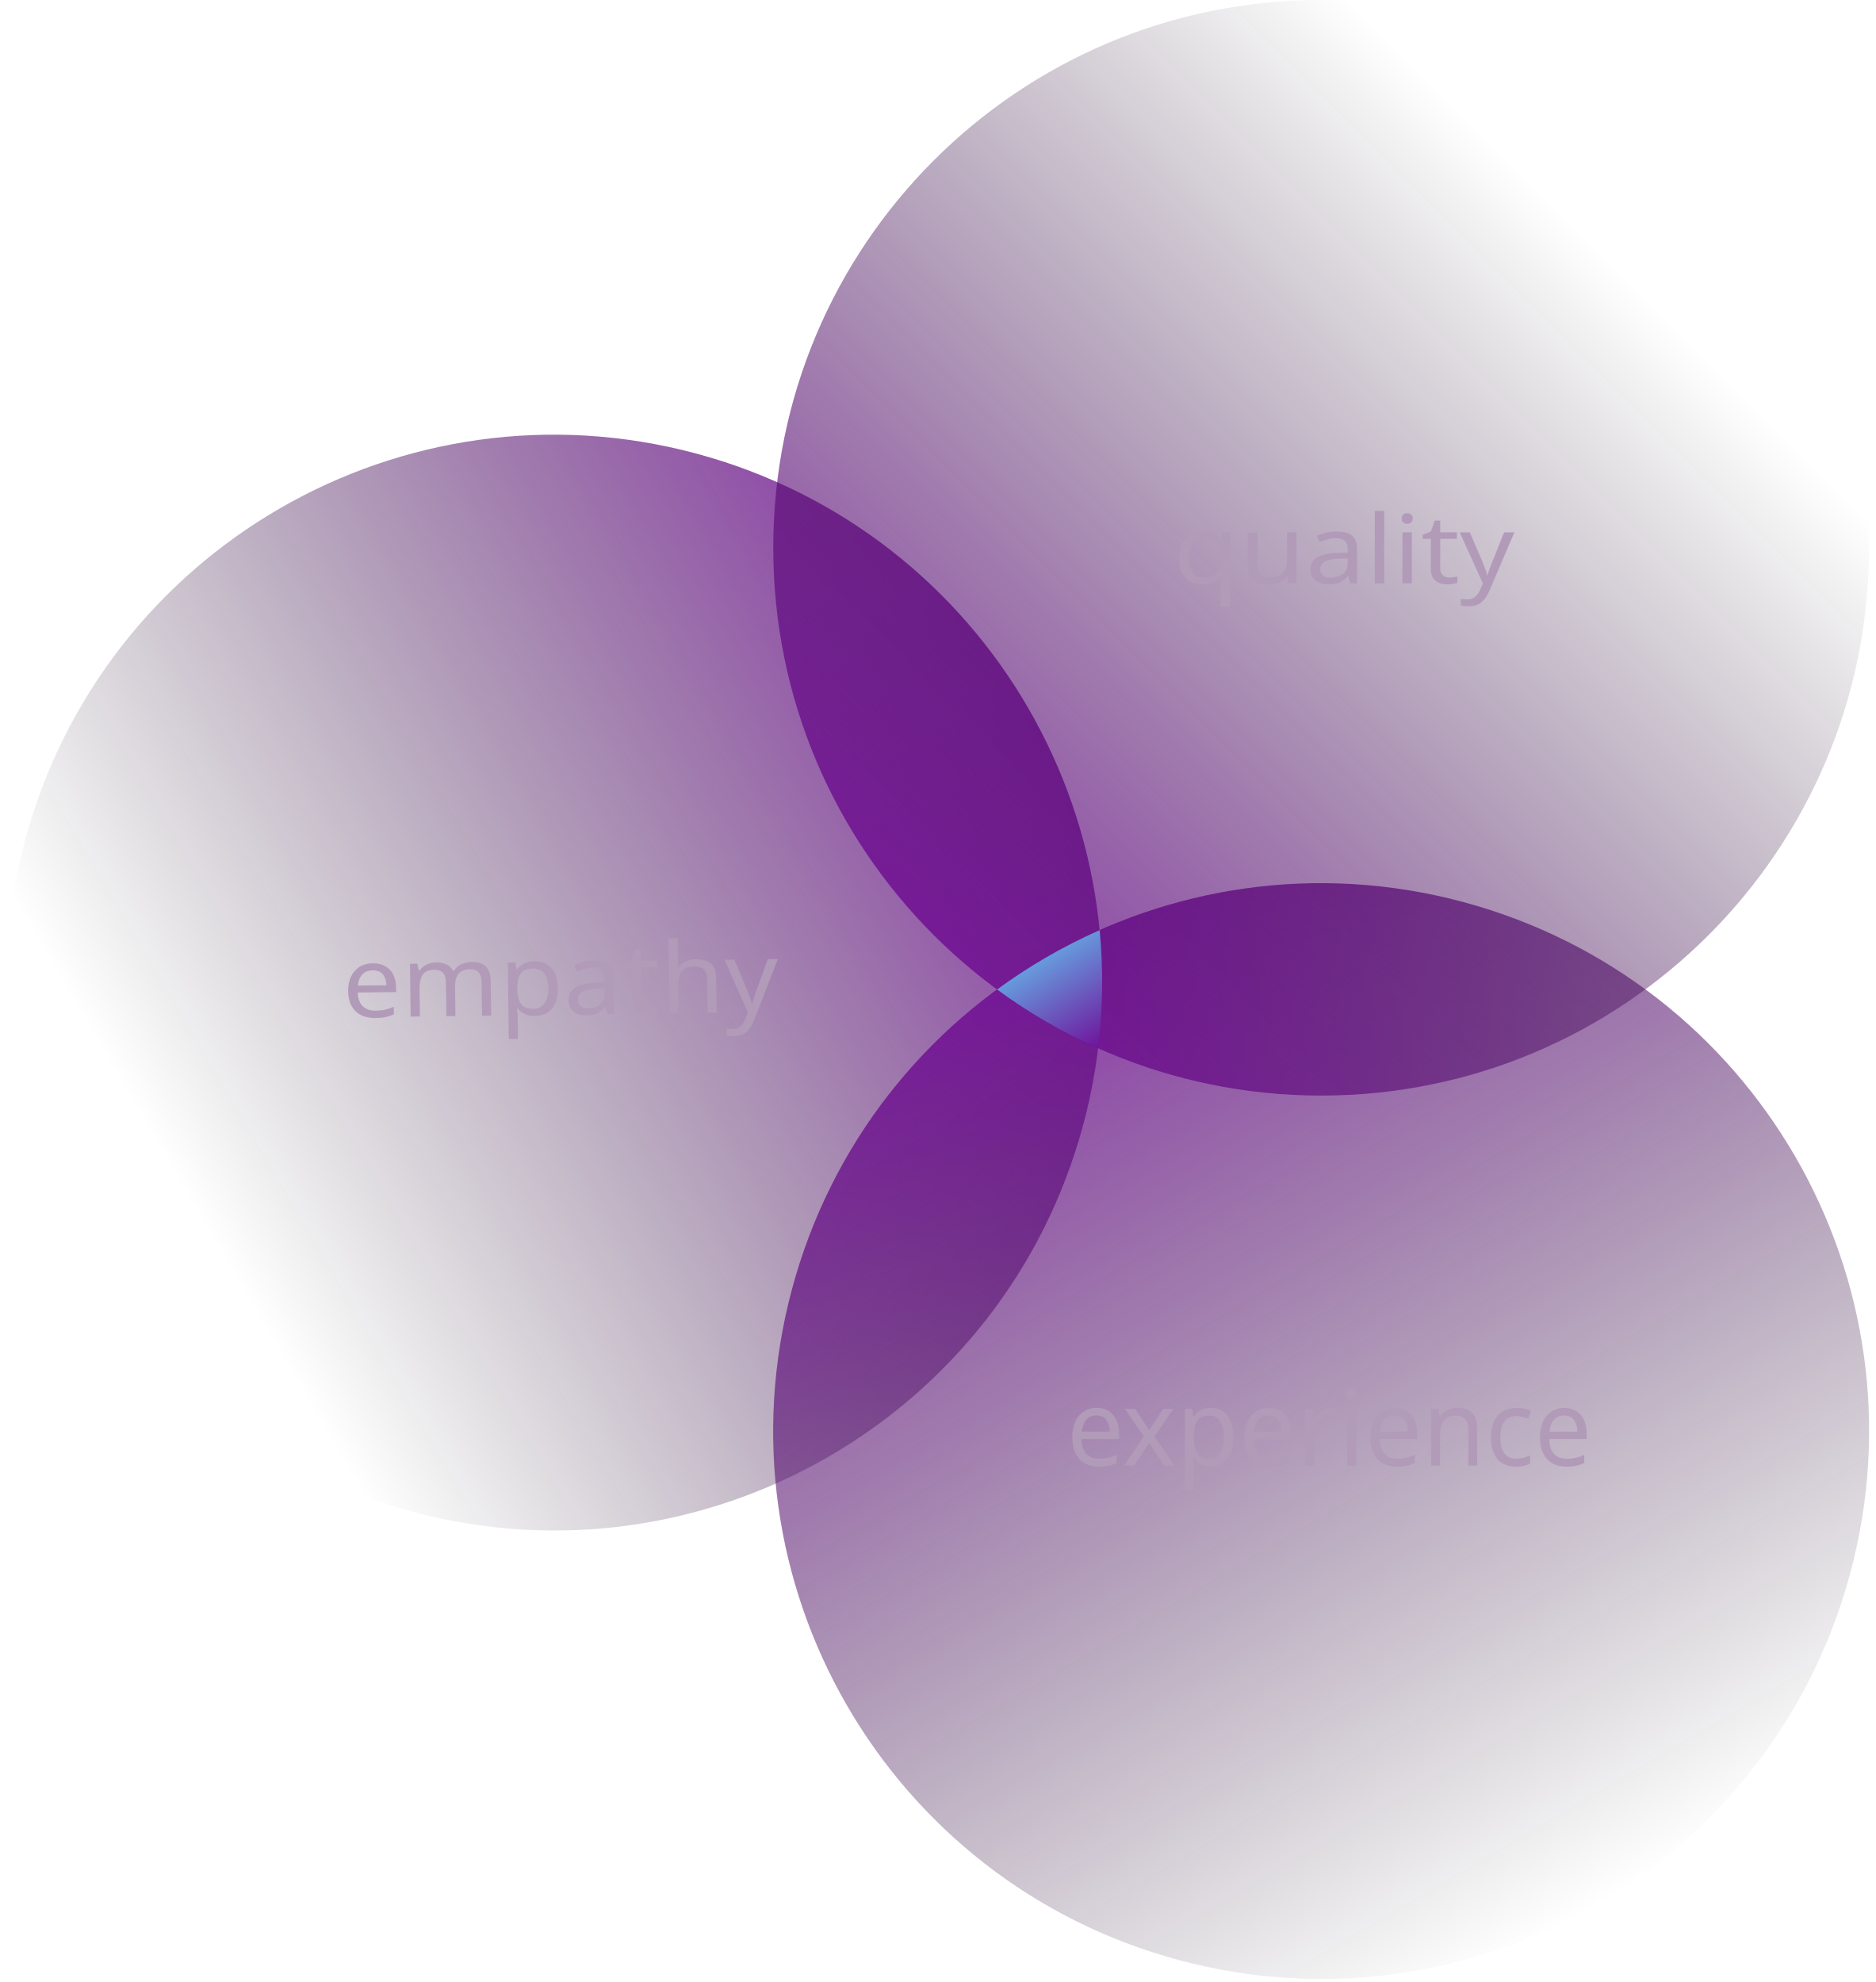
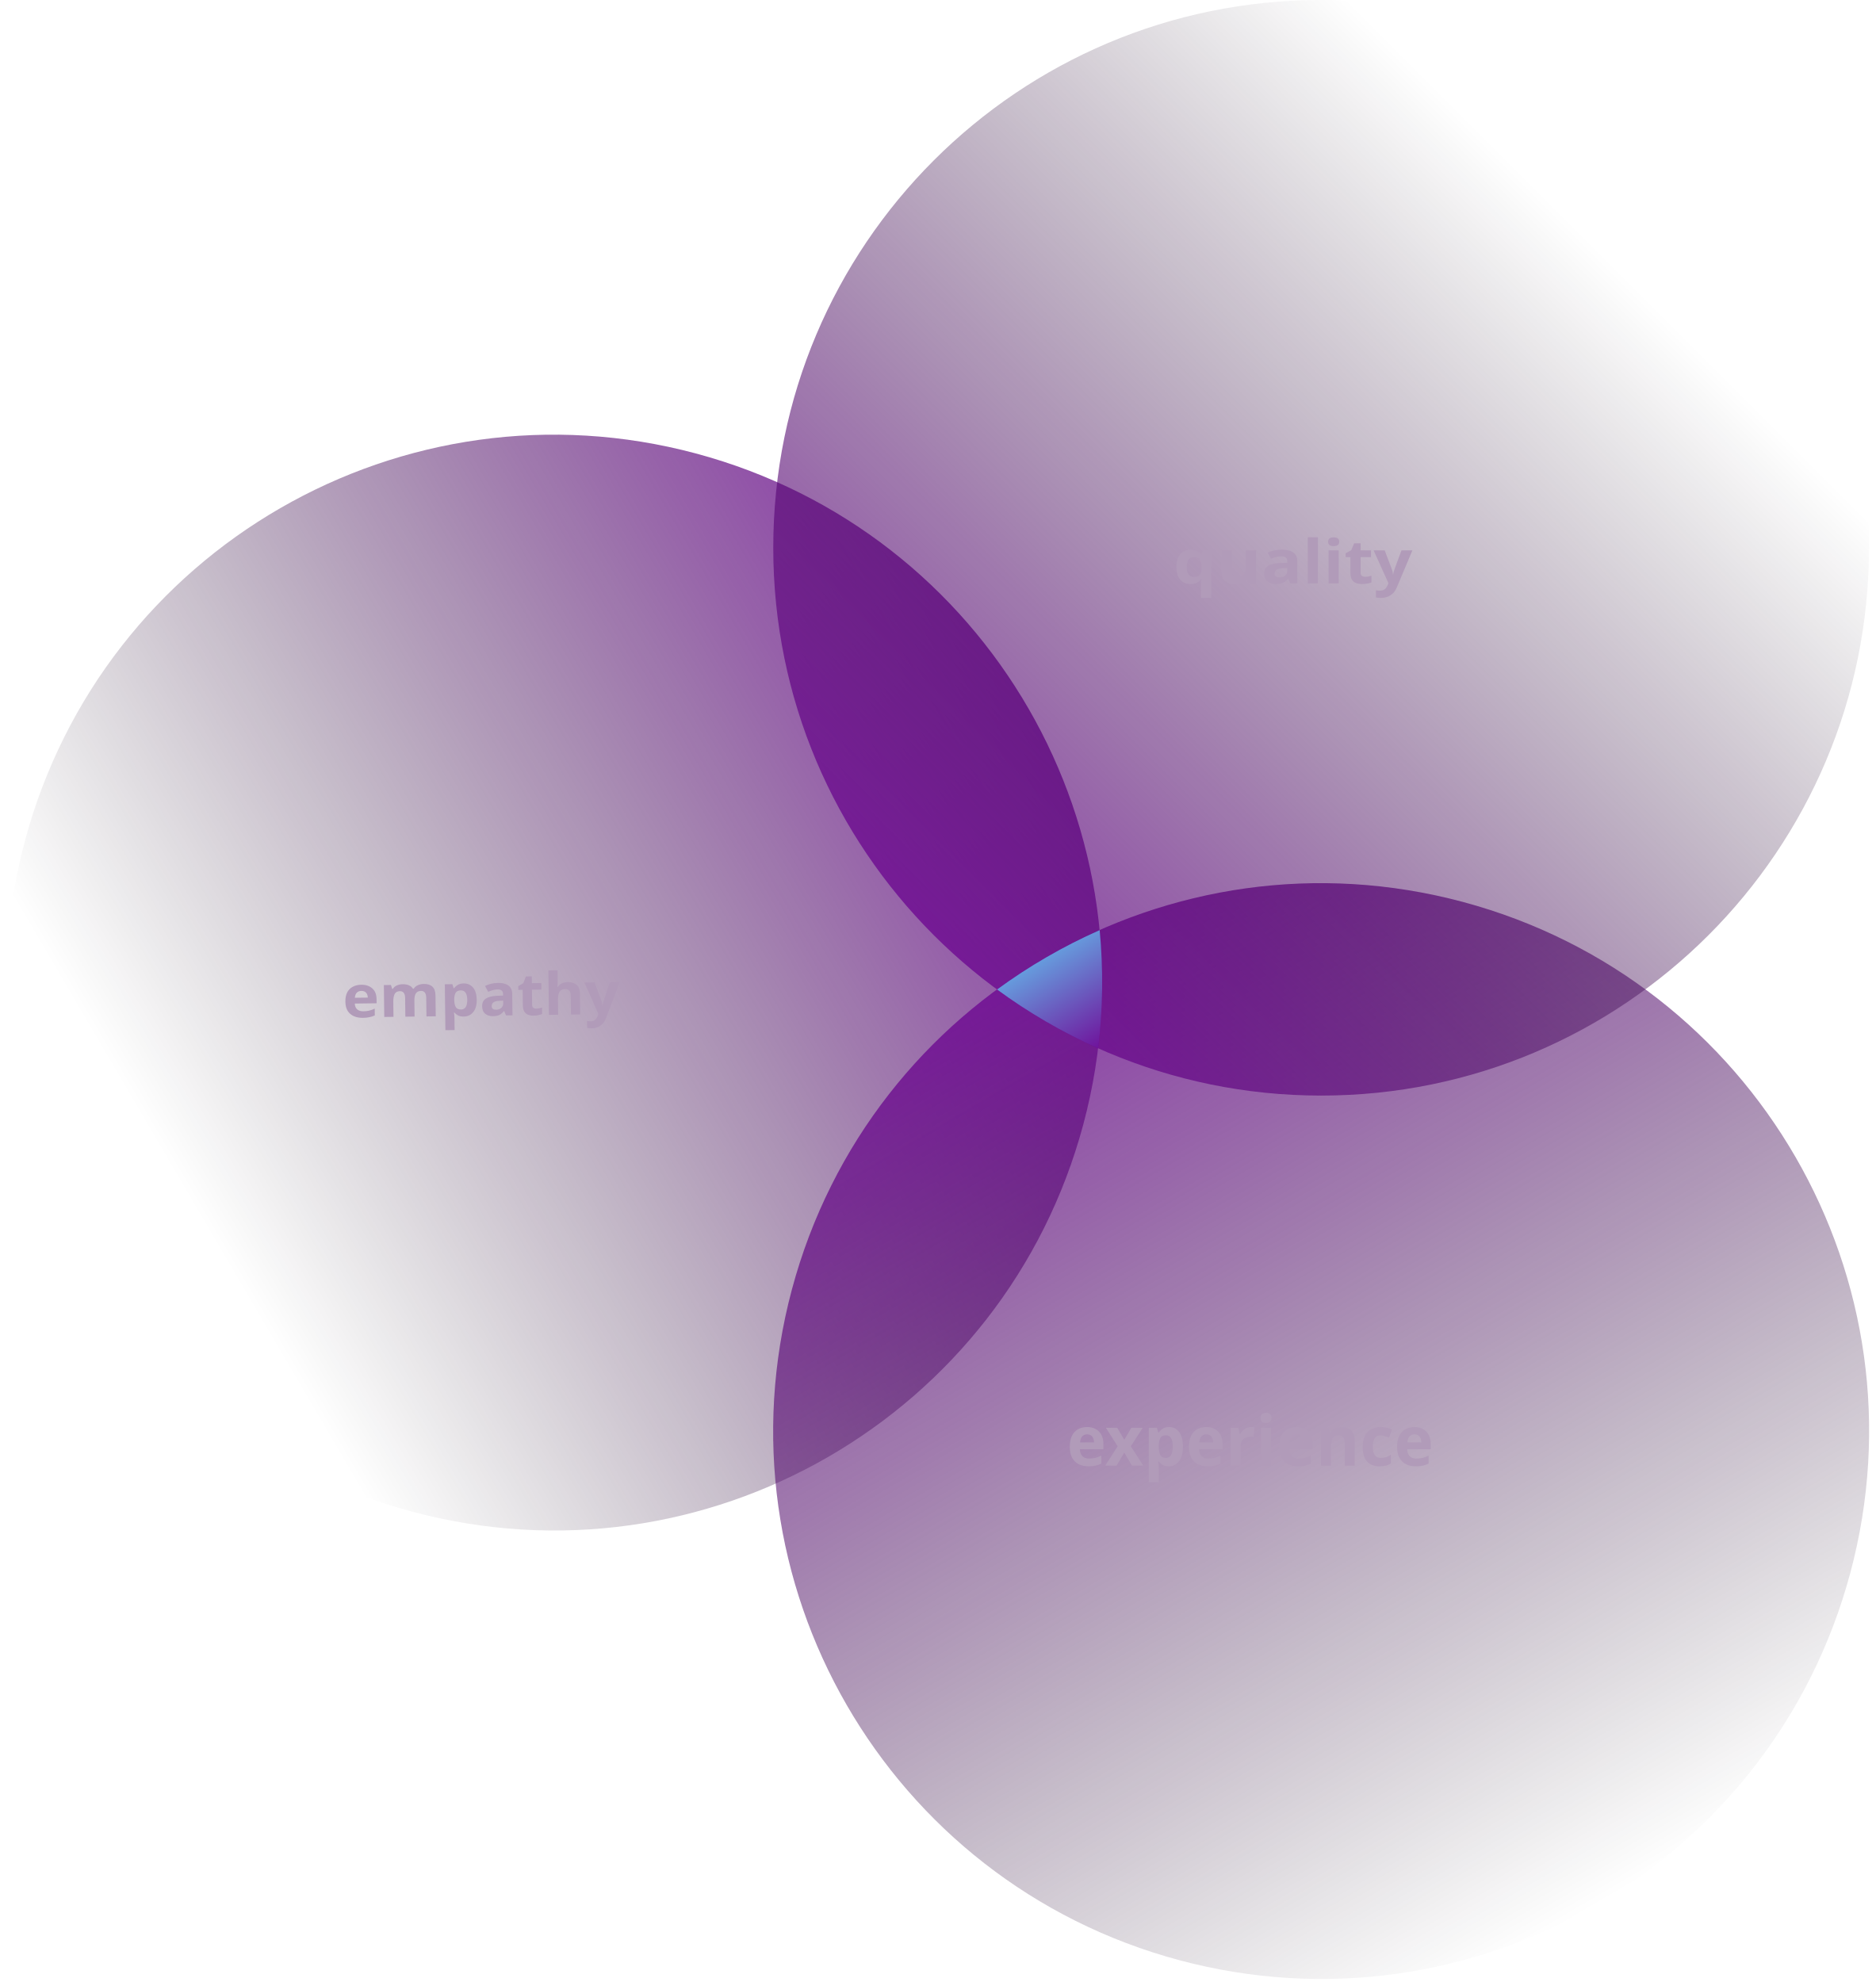
<svg xmlns="http://www.w3.org/2000/svg" width="298" height="315" version="1.1">
  <defs id="defs909">
    <linearGradient id="paint0_linear_8_377" x1="0.78" x2="0.05" y1="0.07" y2="0.8">
      <stop id="stop889" offset="0.11" stop-color="#070009" stop-opacity="0" />
      <stop id="stop891" offset="1" stop-color="#700796" stop-opacity="0.9" />
    </linearGradient>
    <linearGradient id="paint1_linear_8_377" x1="0.78" x2="0.05" y1="0.07" y2="0.8">
      <stop id="stop894" stop-color="#070009" stop-opacity="0" />
      <stop id="stop896" offset="1" stop-color="#700796" stop-opacity="0.9" />
    </linearGradient>
    <linearGradient id="paint2_linear_8_377" x1="0.78" x2="0.05" y1="0.07" y2="0.8">
      <stop id="stop899" offset="0.13" stop-color="#070009" stop-opacity="0" />
      <stop id="stop901" offset="1" stop-color="#700796" stop-opacity="0.9" />
    </linearGradient>
    <linearGradient id="paint3_linear_8_377" x1="0.09" x2="0.72" y1="0.1" y2="1.23">
      <stop id="stop904" stop-color="#63C7F2" />
      <stop id="stop906" offset="1" stop-color="#700796" />
    </linearGradient>
  </defs>
  <g class="layer">
    <ellipse cx="88.06" cy="156.16" fill="url(#paint0_linear_8_377)" fill-opacity="0.9" id="ellipse875" rx="87.06" ry="87.06" transform="rotate(-165 88.0588 156.162)" />
    <circle cx="209.94" cy="227.44" fill="url(#paint1_linear_8_377)" fill-opacity="0.9" id="circle879" r="87.06" transform="rotate(105 209.941 227.441)" />
    <circle cx="209.94" cy="87.06" fill="url(#paint2_linear_8_377)" fill-opacity="0.9" id="circle883" r="87.06" />
    <path clip-rule="evenodd" d="m174.51,166.61c-5.71,-2.55 -11.09,-5.69 -16.07,-9.35c5.08,-3.72 10.55,-6.89 16.31,-9.44c0.59,6.17 0.53,12.46 -0.24,18.79z" fill="url(#paint3_linear_8_377)" fill-rule="evenodd" id="path887" />
-     <text fill="#000000" font-family="sans-serif" font-size="40px" font-style="normal" font-weight="normal" id="text919" x="181.2" xml:space="preserve" y="113.69" />
-     <text fill="#b19bb9" font-family="sans-serif" font-size="18.87px" font-style="normal" font-weight="normal" id="text923" stroke-width="0.47" transform="matrix(0.902687 0 0 0.8025 32.6576 10.5839)" x="170.38" xml:space="preserve" y="102.35">
+     <text fill="#000000" font-family="sans-serif" font-size="Hug (129.8px)" font-style="normal" font-weight="700" id="text919" x="181.2" xml:space="preserve" y="113.69" />
+     <text fill="#b19bb9" font-family="sans-serif" font-size="Hug (129.8px)" font-style="normal" font-weight="700" id="text923" stroke-width="0.47" transform="matrix(0.902687 0 0 0.8025 32.6576 10.5839)" x="170.38" xml:space="preserve" y="102.35">
      <tspan id="tspan921" stroke-width="0.47" transform="matrix(1 0 0 1 184.993 80.6569)" x="170.38" y="102.35">quality</tspan>
    </text>
-     <text fill="#b19bb9" font-family="sans-serif" font-size="20.23px" font-style="normal" font-weight="normal" id="text927" stroke-width="0.51" transform="matrix(1 0 0 1 0 0) matrix(0.821952 -0.010549 0.00949465 0.774375 12.6561 37.8798)" x="49.05" xml:space="preserve" y="160.63">
+     <text fill="#b19bb9" font-family="sans-serif" font-size="Hug (129.8px)" font-style="normal" font-weight="700" id="text927" stroke-width="0.51" transform="matrix(1 0 0 1 0 0) matrix(0.821952 -0.010549 0.00949465 0.774375 12.6561 37.8798)" x="49.05" xml:space="preserve" y="160.63">
      <tspan id="tspan925" stroke-width="0.51" transform="matrix(1 0 0 1 11.4511 -9.91738)" x="49.01" y="160.58">empathy</tspan>
    </text>
-     <text fill="#b19bb9" font-family="sans-serif" font-size="18.3px" font-style="normal" font-weight="normal" id="text931" stroke-width="0.46" transform="matrix(0.885607 0 0 0.918707 20.7888 18.1642)" x="167.94" xml:space="preserve" y="233.77">
+     <text fill="#b19bb9" font-family="sans-serif" font-size="Hug (129.8px)" font-style="normal" font-weight="700" id="text931" stroke-width="0.46" transform="matrix(0.885607 0 0 0.918707 20.7888 18.1642)" x="167.94" xml:space="preserve" y="233.77">
      <tspan id="tspan929" stroke-width="0.46" transform="matrix(1 0 0 1 7.50776 -5.20328)" x="167.94" y="233.77">experience</tspan>
    </text>
  </g>
</svg>
